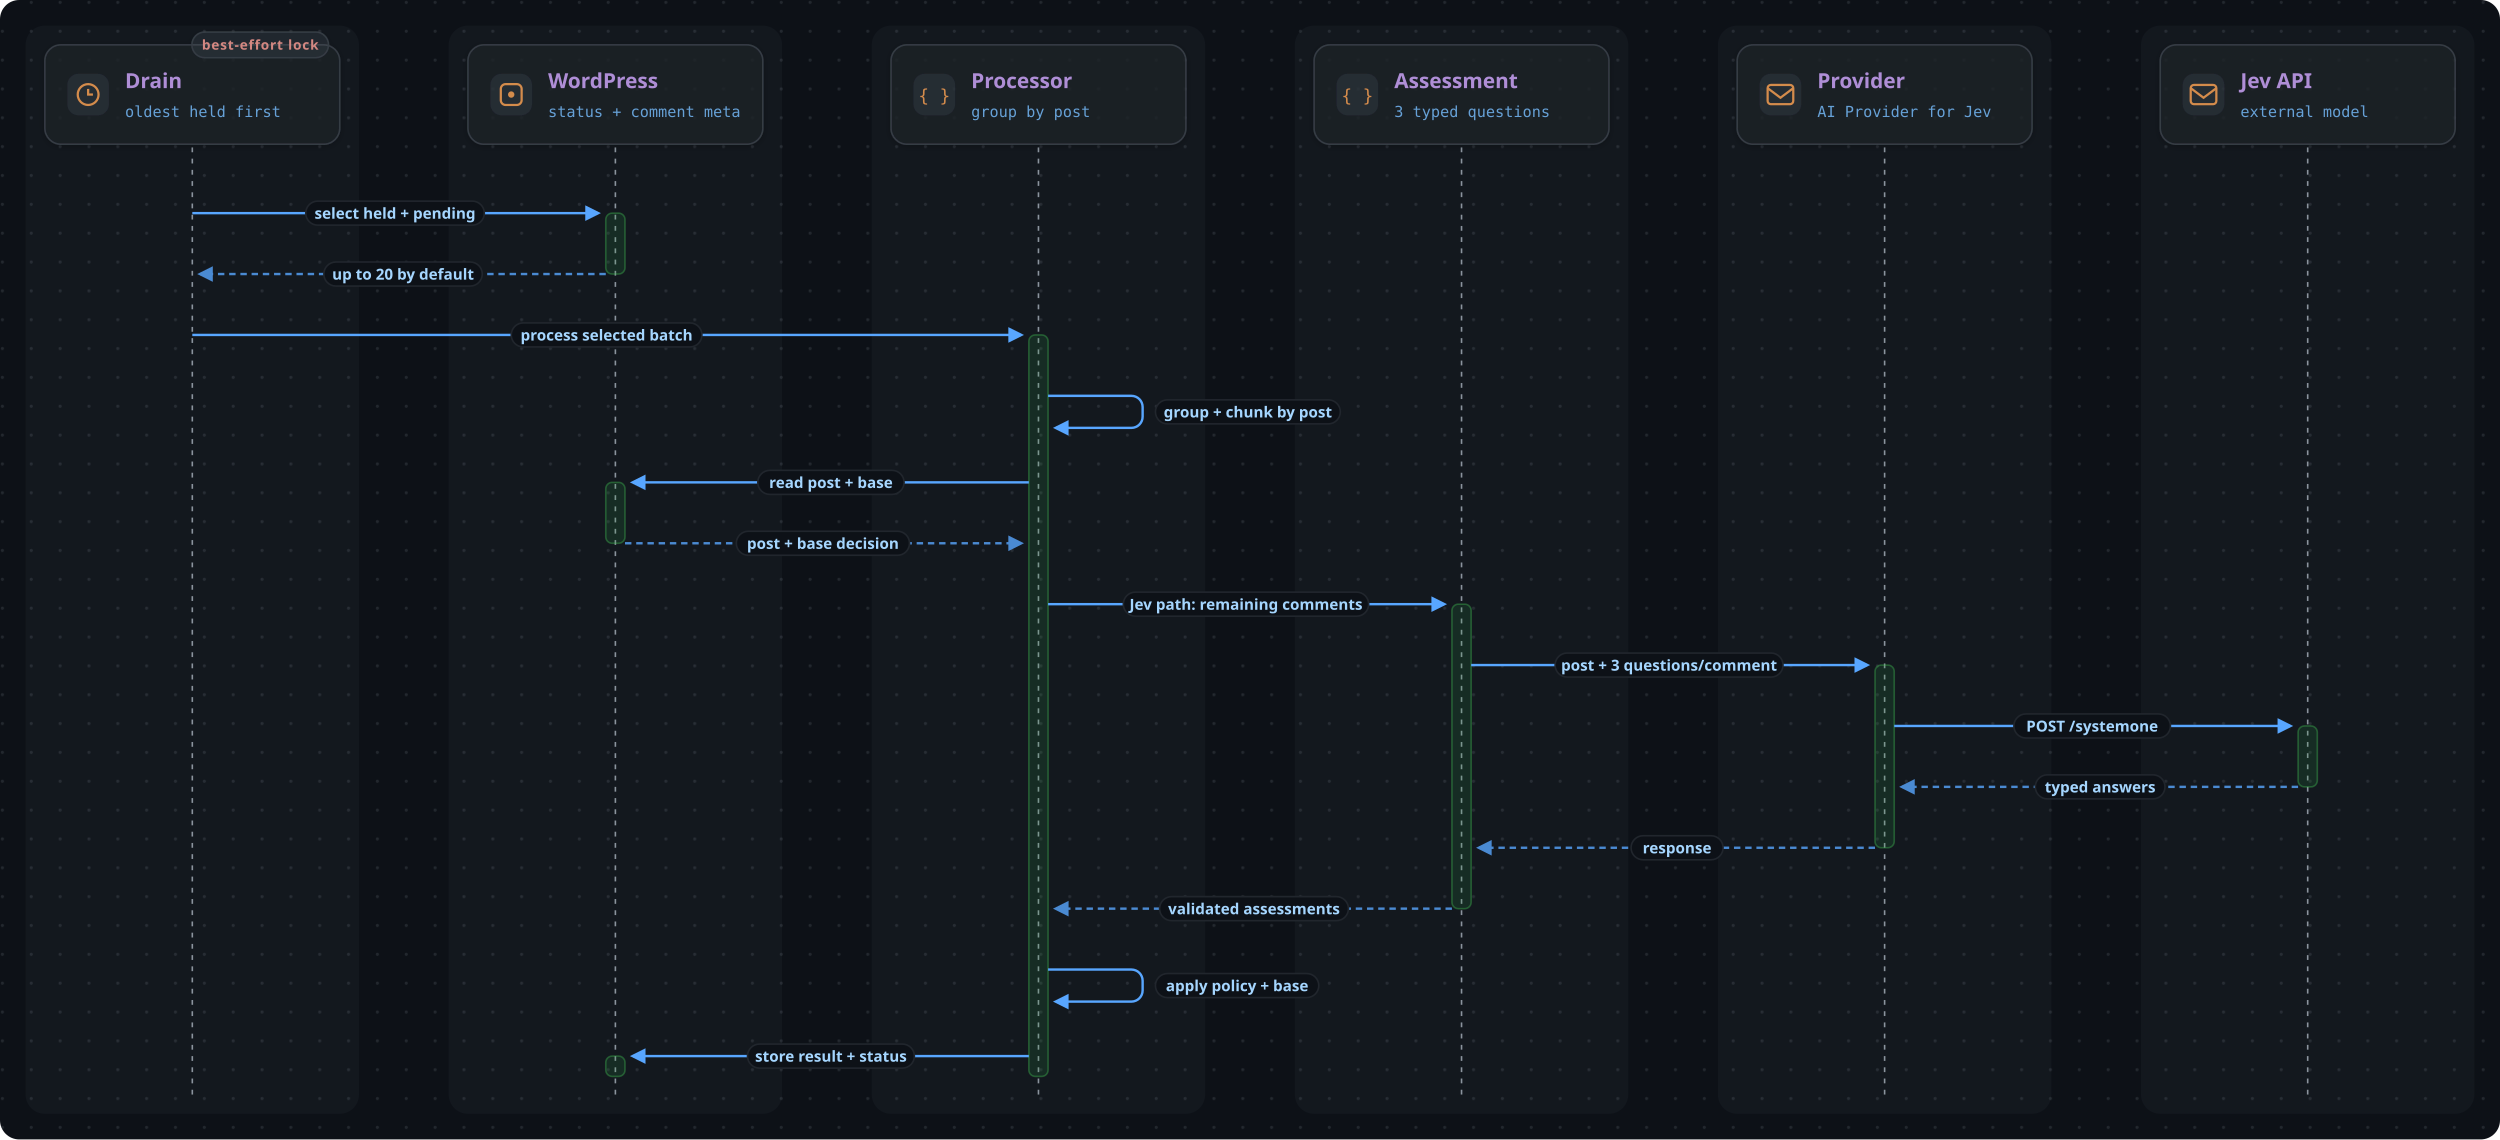
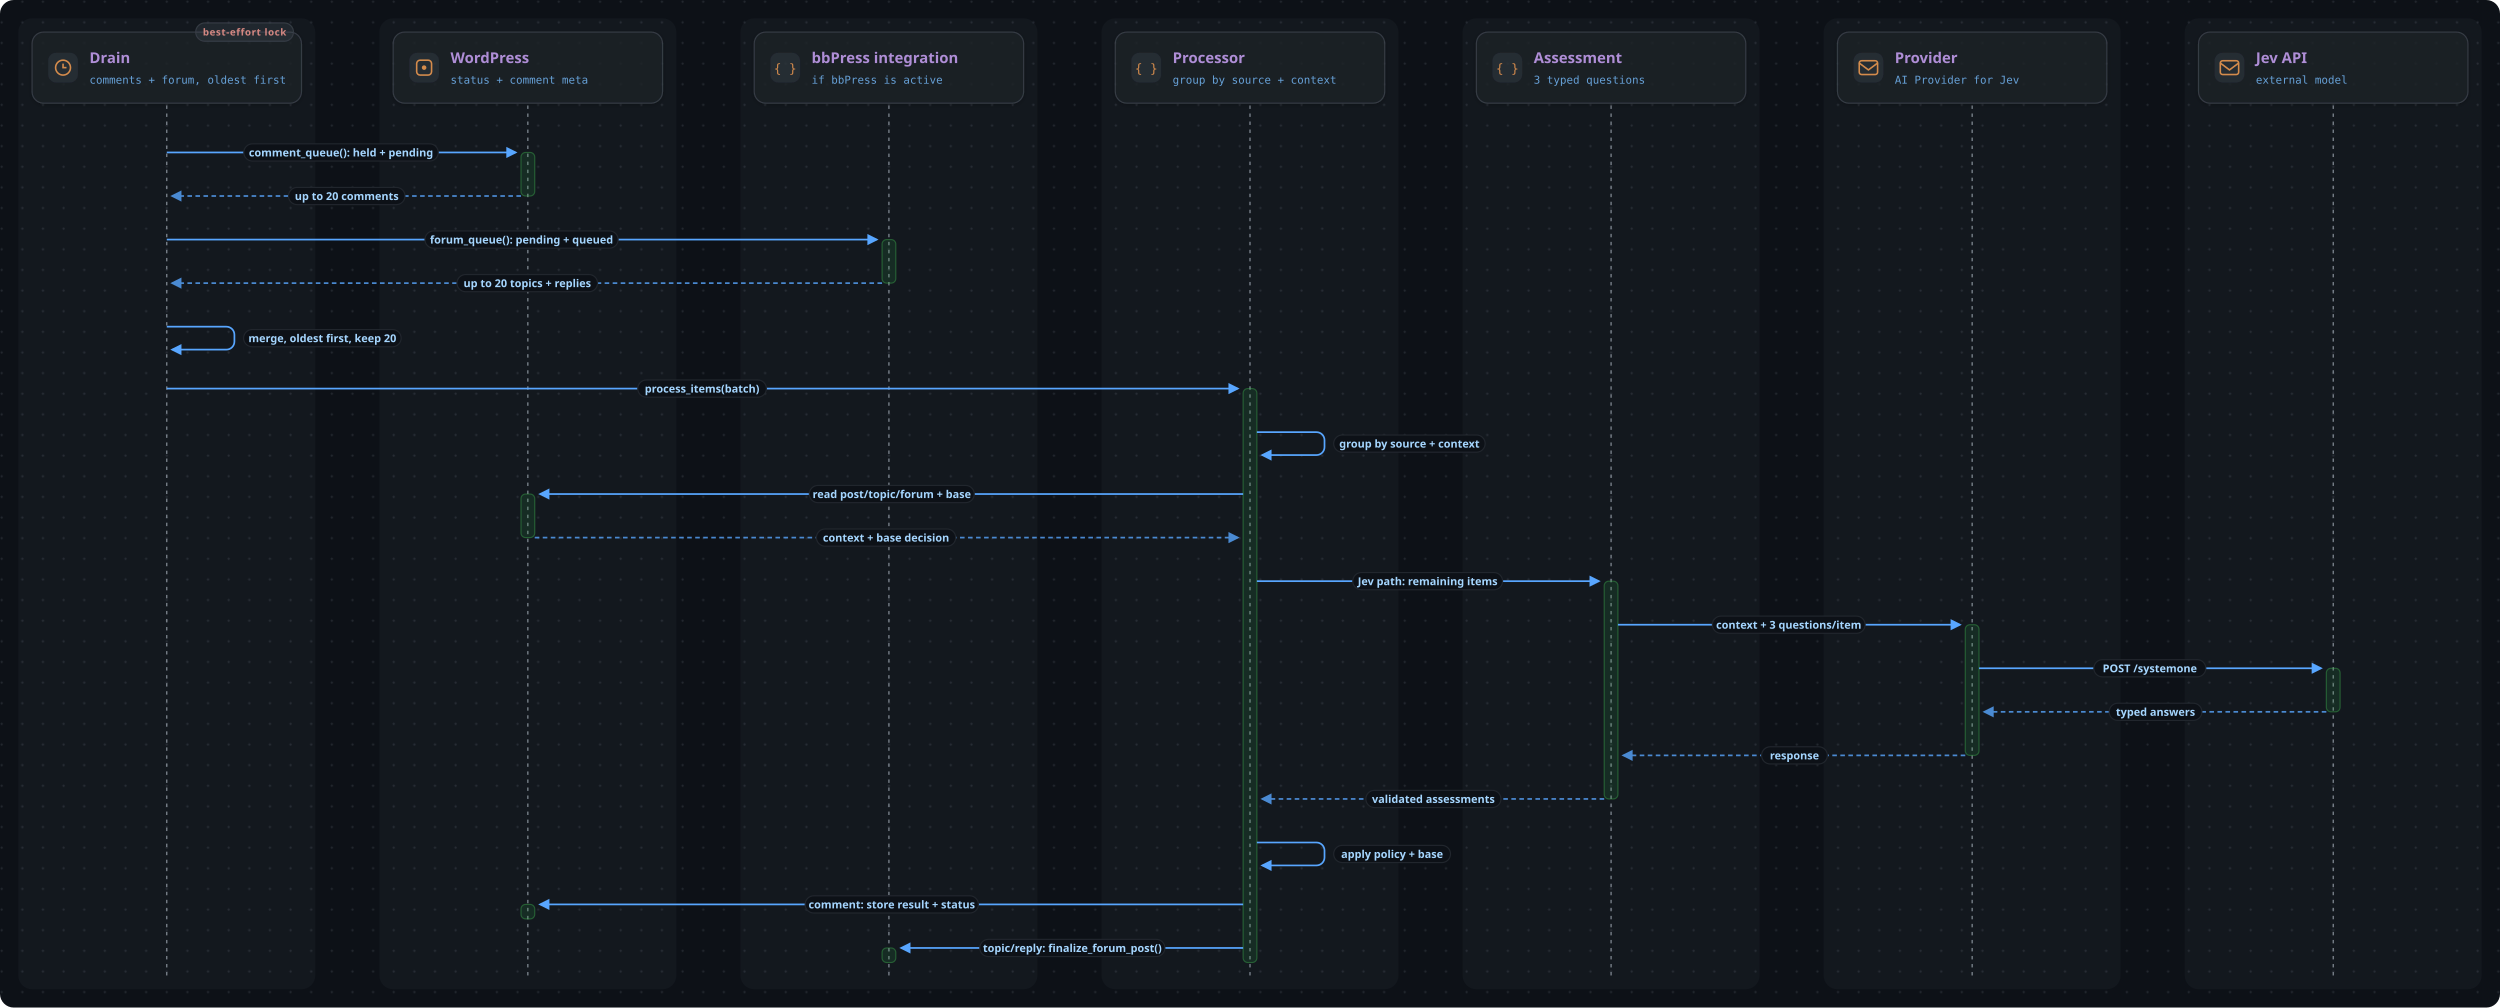
- <svg xmlns="http://www.w3.org/2000/svg" viewBox="0 0 1560 711" width="1560" height="711" role="img" aria-label="Background assessment succeeds" font-family="-apple-system, BlinkMacSystemFont, &quot;Segoe UI&quot;, &quot;Noto Sans&quot;, Helvetica, Arial, sans-serif">
+ <svg xmlns="http://www.w3.org/2000/svg" viewBox="0 0 2181 879" width="2181" height="879" role="img" aria-label="Background assessment succeeds" font-family="-apple-system, BlinkMacSystemFont, &quot;Segoe UI&quot;, &quot;Noto Sans&quot;, Helvetica, Arial, sans-serif">
  <defs>
    <pattern id="dots" width="18" height="18" patternUnits="userSpaceOnUse">
      <circle cx="1.5" cy="1.5" r="1" fill="rgba(110,118,129,.22)" />
    </pattern>
    <marker id="mk-added" viewBox="0 0 10 10" refX="8" refY="5" markerWidth="6.5" markerHeight="6.5" orient="auto-start-reverse">
      <path d="M0,0 L10,5 L0,10 z" fill="#3fb950" />
    </marker>
    <marker id="mko-added" viewBox="0 0 10 10" refX="10" refY="5" markerWidth="6.5" markerHeight="6.5" orient="auto-start-reverse">
      <path d="M2,1 L10,5 L2,9" fill="none" stroke="#3fb950" stroke-width="1.6" stroke-linecap="round" stroke-linejoin="round" />
    </marker>
    <marker id="mk-modified" viewBox="0 0 10 10" refX="8" refY="5" markerWidth="6.5" markerHeight="6.5" orient="auto-start-reverse">
      <path d="M0,0 L10,5 L0,10 z" fill="#d29922" />
    </marker>
    <marker id="mko-modified" viewBox="0 0 10 10" refX="10" refY="5" markerWidth="6.5" markerHeight="6.5" orient="auto-start-reverse">
      <path d="M2,1 L10,5 L2,9" fill="none" stroke="#d29922" stroke-width="1.6" stroke-linecap="round" stroke-linejoin="round" />
    </marker>
    <marker id="mk-removed" viewBox="0 0 10 10" refX="8" refY="5" markerWidth="6.5" markerHeight="6.5" orient="auto-start-reverse">
      <path d="M0,0 L10,5 L0,10 z" fill="#f85149" />
    </marker>
    <marker id="mko-removed" viewBox="0 0 10 10" refX="10" refY="5" markerWidth="6.5" markerHeight="6.5" orient="auto-start-reverse">
      <path d="M2,1 L10,5 L2,9" fill="none" stroke="#f85149" stroke-width="1.6" stroke-linecap="round" stroke-linejoin="round" />
    </marker>
    <marker id="mk-neutral" viewBox="0 0 10 10" refX="8" refY="5" markerWidth="6.5" markerHeight="6.5" orient="auto-start-reverse">
      <path d="M0,0 L10,5 L0,10 z" fill="#58a6ff" />
    </marker>
    <marker id="mko-neutral" viewBox="0 0 10 10" refX="10" refY="5" markerWidth="6.5" markerHeight="6.5" orient="auto-start-reverse">
      <path d="M2,1 L10,5 L2,9" fill="none" stroke="#58a6ff" stroke-width="1.6" stroke-linecap="round" stroke-linejoin="round" />
    </marker>
  </defs>
-   <rect x="0" y="0" width="1560" height="711" rx="12" fill="#0d1117" />
-   <rect x="0" y="0" width="1560" height="711" rx="12" fill="url(#dots)" />
+   <rect x="0" y="0" width="2181" height="879" rx="12" fill="#0d1117" />
+   <rect x="0" y="0" width="2181" height="879" rx="12" fill="url(#dots)" />
  <g transform="translate(12,10)">
    <g>
-       <rect class="lanebox" x="4" y="6" width="208" height="679" rx="12" fill="rgba(110,118,129,.07)" />
-       <rect class="lanebox" x="268" y="6" width="208" height="679" rx="12" fill="rgba(110,118,129,.07)" />
-       <rect class="lanebox" x="532" y="6" width="208" height="679" rx="12" fill="rgba(110,118,129,.07)" />
-       <rect class="lanebox" x="796" y="6" width="208" height="679" rx="12" fill="rgba(110,118,129,.07)" />
-       <rect class="lanebox" x="1060" y="6" width="208" height="679" rx="12" fill="rgba(110,118,129,.07)" />
-       <rect class="lanebox" x="1324" y="6" width="208" height="679" rx="12" fill="rgba(110,118,129,.07)" />
-     </g>
-     <g>
-       <line class="lifeline" x1="108" y1="82" x2="108" y2="673" stroke="#8b949e" stroke-width="1" stroke-dasharray="3 4" />
-       <line class="lifeline" x1="372" y1="82" x2="372" y2="673" stroke="#8b949e" stroke-width="1" stroke-dasharray="3 4" />
-       <rect class="actbar" x="366" y="123" width="12" height="38" rx="4" fill="rgba(46,160,67,.15)" stroke="rgba(63,185,80,.4)" />
-       <rect class="actbar" x="366" y="291" width="12" height="38" rx="4" fill="rgba(46,160,67,.15)" stroke="rgba(63,185,80,.4)" />
-       <rect class="actbar" x="366" y="649" width="12" height="12.67" rx="4" fill="rgba(46,160,67,.15)" stroke="rgba(63,185,80,.4)" />
-       <line class="lifeline" x1="636" y1="82" x2="636" y2="673" stroke="#8b949e" stroke-width="1" stroke-dasharray="3 4" />
-       <rect class="actbar" x="630" y="199" width="12" height="462.67" rx="4" fill="rgba(46,160,67,.15)" stroke="rgba(63,185,80,.4)" />
-       <line class="lifeline" x1="900" y1="82" x2="900" y2="673" stroke="#8b949e" stroke-width="1" stroke-dasharray="3 4" />
-       <rect class="actbar" x="894" y="367" width="12" height="190" rx="4" fill="rgba(46,160,67,.15)" stroke="rgba(63,185,80,.4)" />
-       <line class="lifeline" x1="1164" y1="82" x2="1164" y2="673" stroke="#8b949e" stroke-width="1" stroke-dasharray="3 4" />
-       <rect class="actbar" x="1158" y="405" width="12" height="114" rx="4" fill="rgba(46,160,67,.15)" stroke="rgba(63,185,80,.4)" />
-       <line class="lifeline" x1="1428" y1="82" x2="1428" y2="673" stroke="#8b949e" stroke-width="1" stroke-dasharray="3 4" />
-       <rect class="actbar" x="1422" y="443" width="12" height="38" rx="4" fill="rgba(46,160,67,.15)" stroke="rgba(63,185,80,.4)" />
-     </g>
-     <g>
-       <g class="cardsh context" filter="drop-shadow(0 1px 2px rgba(0,0,0,.28))" opacity="0.82">
-         <rect class="card" x="16" y="18" width="184" height="62" rx="10" fill="#1c2128" stroke-width="1" stroke="#3d444d" />
+       <rect class="lanebox" x="4" y="6" width="259" height="847" rx="12" fill="rgba(110,118,129,.07)" />
+       <rect class="lanebox" x="319" y="6" width="259" height="847" rx="12" fill="rgba(110,118,129,.07)" />
+       <rect class="lanebox" x="634" y="6" width="259" height="847" rx="12" fill="rgba(110,118,129,.07)" />
+       <rect class="lanebox" x="949" y="6" width="259" height="847" rx="12" fill="rgba(110,118,129,.07)" />
+       <rect class="lanebox" x="1264" y="6" width="259" height="847" rx="12" fill="rgba(110,118,129,.07)" />
+       <rect class="lanebox" x="1579" y="6" width="259" height="847" rx="12" fill="rgba(110,118,129,.07)" />
+       <rect class="lanebox" x="1894" y="6" width="259" height="847" rx="12" fill="rgba(110,118,129,.07)" />
+     </g>
+     <g>
+       <line class="lifeline" x1="133.5" y1="82" x2="133.5" y2="841" stroke="#8b949e" stroke-width="1" stroke-dasharray="3 4" />
+       <line class="lifeline" x1="448.5" y1="82" x2="448.5" y2="841" stroke="#8b949e" stroke-width="1" stroke-dasharray="3 4" />
+       <rect class="actbar" x="442.5" y="123" width="12" height="38" rx="4" fill="rgba(46,160,67,.15)" stroke="rgba(63,185,80,.4)" />
+       <rect class="actbar" x="442.5" y="421" width="12" height="38" rx="4" fill="rgba(46,160,67,.15)" stroke="rgba(63,185,80,.4)" />
+       <rect class="actbar" x="442.5" y="779" width="12" height="12.67" rx="4" fill="rgba(46,160,67,.15)" stroke="rgba(63,185,80,.4)" />
+       <line class="lifeline" x1="763.5" y1="82" x2="763.5" y2="841" stroke="#8b949e" stroke-width="1" stroke-dasharray="3 4" />
+       <rect class="actbar" x="757.5" y="199" width="12" height="38" rx="4" fill="rgba(46,160,67,.15)" stroke="rgba(63,185,80,.4)" />
+       <rect class="actbar" x="757.5" y="817" width="12" height="12.67" rx="4" fill="rgba(46,160,67,.15)" stroke="rgba(63,185,80,.4)" />
+       <line class="lifeline" x1="1078.5" y1="82" x2="1078.5" y2="841" stroke="#8b949e" stroke-width="1" stroke-dasharray="3 4" />
+       <rect class="actbar" x="1072.5" y="329" width="12" height="500.67" rx="4" fill="rgba(46,160,67,.15)" stroke="rgba(63,185,80,.4)" />
+       <line class="lifeline" x1="1393.5" y1="82" x2="1393.5" y2="841" stroke="#8b949e" stroke-width="1" stroke-dasharray="3 4" />
+       <rect class="actbar" x="1387.5" y="497" width="12" height="190" rx="4" fill="rgba(46,160,67,.15)" stroke="rgba(63,185,80,.4)" />
+       <line class="lifeline" x1="1708.5" y1="82" x2="1708.5" y2="841" stroke="#8b949e" stroke-width="1" stroke-dasharray="3 4" />
+       <rect class="actbar" x="1702.5" y="535" width="12" height="114" rx="4" fill="rgba(46,160,67,.15)" stroke="rgba(63,185,80,.4)" />
+       <line class="lifeline" x1="2023.5" y1="82" x2="2023.5" y2="841" stroke="#8b949e" stroke-width="1" stroke-dasharray="3 4" />
+       <rect class="actbar" x="2017.5" y="573" width="12" height="38" rx="4" fill="rgba(46,160,67,.15)" stroke="rgba(63,185,80,.4)" />
+     </g>
+     <g>
+       <g class="cardsh context" filter="drop-shadow(0 1px 2px rgba(0,0,0,.28))" opacity="0.82">
+         <rect class="card" x="16" y="18" width="235" height="62" rx="10" fill="#1c2128" stroke-width="1" stroke="#3d444d" />
        <rect class="chip" x="30" y="36" width="26" height="26" rx="7" fill="rgba(110,118,129,.18)" />
        <g>
          <circle class="glyph-stroke" stroke="#ffa657" stroke-width="1.4" fill="none" cx="43" cy="49" r="6.5" />
          <path class="glyph-stroke" d="M43,45.5 V49 H46" stroke="#ffa657" stroke-width="1.4" fill="none" />
        </g>
        <text class="ntitle" x="66" y="45" font-size="13" font-weight="600" fill="#d2a8ff">Drain</text>
-         <text class="nsub" x="66" y="63" font-size="9.5" fill="#79c0ff" font-family="ui-monospace, SFMono-Regular, &quot;SF Mono&quot;, Menlo, Consolas, monospace">oldest held first</text>
+         <text class="nsub" x="66" y="63" font-size="9.5" fill="#79c0ff" font-family="ui-monospace, SFMono-Regular, &quot;SF Mono&quot;, Menlo, Consolas, monospace">comments + forum, oldest first</text>
        <g class="bdg bdg-neutral">
-           <rect x="107.75" y="10" width="85.25" height="16" rx="8" fill="rgba(110,118,129,.18)" stroke="#3d444d" stroke-width="1" />
-           <text x="150.38" y="21" text-anchor="middle" font-size="8.5" font-weight="700" letter-spacing=".06em" fill="#ffa198">best-effort lock</text>
-         </g>
-       </g>
-       <g class="cardsh context" filter="drop-shadow(0 1px 2px rgba(0,0,0,.28))" opacity="0.82">
-         <rect class="card" x="280" y="18" width="184" height="62" rx="10" fill="#1c2128" stroke-width="1" stroke="#3d444d" />
-         <rect class="chip" x="294" y="36" width="26" height="26" rx="7" fill="rgba(110,118,129,.18)" />
-         <g>
-           <rect class="glyph-stroke" x="300.5" y="42.5" width="13" height="13" rx="3" stroke="#ffa657" stroke-width="1.4" fill="none" />
-           <circle class="glyph" fill="#ffa657" cx="307" cy="49" r="2" />
-         </g>
-         <text class="ntitle" x="330" y="45" font-size="13" font-weight="600" fill="#d2a8ff">WordPress</text>
-         <text class="nsub" x="330" y="63" font-size="9.5" fill="#79c0ff" font-family="ui-monospace, SFMono-Regular, &quot;SF Mono&quot;, Menlo, Consolas, monospace">status + comment meta</text>
-       </g>
-       <g class="cardsh context" filter="drop-shadow(0 1px 2px rgba(0,0,0,.28))" opacity="0.82">
-         <rect class="card" x="544" y="18" width="184" height="62" rx="10" fill="#1c2128" stroke-width="1" stroke="#3d444d" />
-         <rect class="chip" x="558" y="36" width="26" height="26" rx="7" fill="rgba(110,118,129,.18)" />
-         <g>
-           <text class="glyph" x="571" y="53.5" text-anchor="middle" fill="#ffa657" font-size="11" font-family="ui-monospace, SFMono-Regular, &quot;SF Mono&quot;, Menlo, Consolas, monospace">{ }</text>
-         </g>
-         <text class="ntitle" x="594" y="45" font-size="13" font-weight="600" fill="#d2a8ff">Processor</text>
-         <text class="nsub" x="594" y="63" font-size="9.5" fill="#79c0ff" font-family="ui-monospace, SFMono-Regular, &quot;SF Mono&quot;, Menlo, Consolas, monospace">group by post</text>
-       </g>
-       <g class="cardsh context" filter="drop-shadow(0 1px 2px rgba(0,0,0,.28))" opacity="0.82">
-         <rect class="card" x="808" y="18" width="184" height="62" rx="10" fill="#1c2128" stroke-width="1" stroke="#3d444d" />
-         <rect class="chip" x="822" y="36" width="26" height="26" rx="7" fill="rgba(110,118,129,.18)" />
-         <g>
-           <text class="glyph" x="835" y="53.5" text-anchor="middle" fill="#ffa657" font-size="11" font-family="ui-monospace, SFMono-Regular, &quot;SF Mono&quot;, Menlo, Consolas, monospace">{ }</text>
-         </g>
-         <text class="ntitle" x="858" y="45" font-size="13" font-weight="600" fill="#d2a8ff">Assessment</text>
-         <text class="nsub" x="858" y="63" font-size="9.5" fill="#79c0ff" font-family="ui-monospace, SFMono-Regular, &quot;SF Mono&quot;, Menlo, Consolas, monospace">3 typed questions</text>
-       </g>
-       <g class="cardsh context" filter="drop-shadow(0 1px 2px rgba(0,0,0,.28))" opacity="0.82">
-         <rect class="card" x="1072" y="18" width="184" height="62" rx="10" fill="#1c2128" stroke-width="1" stroke="#3d444d" />
-         <rect class="chip" x="1086" y="36" width="26" height="26" rx="7" fill="rgba(110,118,129,.18)" />
-         <g>
-           <rect class="glyph-stroke" x="1091" y="43" width="16" height="12" rx="2" stroke="#ffa657" stroke-width="1.4" fill="none" />
-           <path class="glyph-stroke" d="M1091,45 l8,6 8,-6" stroke="#ffa657" stroke-width="1.4" fill="none" />
-         </g>
-         <text class="ntitle" x="1122" y="45" font-size="13" font-weight="600" fill="#d2a8ff">Provider</text>
-         <text class="nsub" x="1122" y="63" font-size="9.5" fill="#79c0ff" font-family="ui-monospace, SFMono-Regular, &quot;SF Mono&quot;, Menlo, Consolas, monospace">AI Provider for Jev</text>
-       </g>
-       <g class="cardsh context" filter="drop-shadow(0 1px 2px rgba(0,0,0,.28))" opacity="0.82">
-         <rect class="card" x="1336" y="18" width="184" height="62" rx="10" fill="#1c2128" stroke-width="1" stroke="#3d444d" />
-         <rect class="chip" x="1350" y="36" width="26" height="26" rx="7" fill="rgba(110,118,129,.18)" />
-         <g>
-           <rect class="glyph-stroke" x="1355" y="43" width="16" height="12" rx="2" stroke="#ffa657" stroke-width="1.4" fill="none" />
-           <path class="glyph-stroke" d="M1355,45 l8,6 8,-6" stroke="#ffa657" stroke-width="1.4" fill="none" />
-         </g>
-         <text class="ntitle" x="1386" y="45" font-size="13" font-weight="600" fill="#d2a8ff">Jev API</text>
-         <text class="nsub" x="1386" y="63" font-size="9.5" fill="#79c0ff" font-family="ui-monospace, SFMono-Regular, &quot;SF Mono&quot;, Menlo, Consolas, monospace">external model</text>
-       </g>
-     </g>
-     <g>
-       <path class="msg edge-neutral" d="M108,123 L361,123" marker-end="url(#mk-neutral)" fill="none" stroke="#58a6ff" stroke-width="1.5" />
-       <circle r="2.6" fill="#58a6ff" opacity="0">
-         <animateMotion dur="16s" repeatCount="indefinite" keyPoints="0;0;1;1" keyTimes="0;0;0.071;1" calcMode="linear" path="M108,123 L361,123" />
-         <animate attributeName="opacity" dur="16s" repeatCount="indefinite" values="0;0;1;1;0;0" keyTimes="0;0;0.006;0.066;0.071;1" />
-       </circle>
-       <path class="msg edge-neutral msg-return" d="M366,161 L113,161" marker-end="url(#mk-neutral)" fill="none" stroke="#58a6ff" stroke-width="1.5" stroke-dasharray="4 3" opacity="0.8" />
-       <circle r="2.6" fill="#58a6ff" opacity="0">
-         <animateMotion dur="16s" repeatCount="indefinite" keyPoints="0;0;1;1" keyTimes="0;0.071;0.143;1" calcMode="linear" path="M366,161 L113,161" />
-         <animate attributeName="opacity" dur="16s" repeatCount="indefinite" values="0;0;1;1;0;0" keyTimes="0;0.071;0.077;0.137;0.143;1" />
-       </circle>
-       <path class="msg edge-neutral" d="M108,199 L625,199" marker-end="url(#mk-neutral)" fill="none" stroke="#58a6ff" stroke-width="1.5" />
-       <circle r="2.6" fill="#58a6ff" opacity="0">
-         <animateMotion dur="16s" repeatCount="indefinite" keyPoints="0;0;1;1" keyTimes="0;0.143;0.214;1" calcMode="linear" path="M108,199 L625,199" />
-         <animate attributeName="opacity" dur="16s" repeatCount="indefinite" values="0;0;1;1;0;0" keyTimes="0;0.143;0.149;0.209;0.214;1" />
-       </circle>
-       <path class="msg edge-neutral" d="M642,237 h52 a7,7 0 0 1 7,7 v6 a7,7 0 0 1 -7,7 h-47" marker-end="url(#mk-neutral)" fill="none" stroke="#58a6ff" stroke-width="1.5" />
-       <circle r="2.6" fill="#58a6ff" opacity="0">
-         <animateMotion dur="16s" repeatCount="indefinite" keyPoints="0;0;1;1" keyTimes="0;0.214;0.286;1" calcMode="linear" path="M642,237 h52 a7,7 0 0 1 7,7 v6 a7,7 0 0 1 -7,7 h-47" />
-         <animate attributeName="opacity" dur="16s" repeatCount="indefinite" values="0;0;1;1;0;0" keyTimes="0;0.214;0.22;0.28;0.286;1" />
-       </circle>
-       <path class="msg edge-neutral" d="M630,291 L383,291" marker-end="url(#mk-neutral)" fill="none" stroke="#58a6ff" stroke-width="1.5" />
-       <circle r="2.6" fill="#58a6ff" opacity="0">
-         <animateMotion dur="16s" repeatCount="indefinite" keyPoints="0;0;1;1" keyTimes="0;0.286;0.357;1" calcMode="linear" path="M630,291 L383,291" />
-         <animate attributeName="opacity" dur="16s" repeatCount="indefinite" values="0;0;1;1;0;0" keyTimes="0;0.286;0.291;0.351;0.357;1" />
-       </circle>
-       <path class="msg edge-neutral msg-return" d="M378,329 L625,329" marker-end="url(#mk-neutral)" fill="none" stroke="#58a6ff" stroke-width="1.5" stroke-dasharray="4 3" opacity="0.8" />
-       <circle r="2.6" fill="#58a6ff" opacity="0">
-         <animateMotion dur="16s" repeatCount="indefinite" keyPoints="0;0;1;1" keyTimes="0;0.357;0.429;1" calcMode="linear" path="M378,329 L625,329" />
-         <animate attributeName="opacity" dur="16s" repeatCount="indefinite" values="0;0;1;1;0;0" keyTimes="0;0.357;0.363;0.423;0.429;1" />
-       </circle>
-       <path class="msg edge-neutral" d="M642,367 L889,367" marker-end="url(#mk-neutral)" fill="none" stroke="#58a6ff" stroke-width="1.5" />
-       <circle r="2.6" fill="#58a6ff" opacity="0">
-         <animateMotion dur="16s" repeatCount="indefinite" keyPoints="0;0;1;1" keyTimes="0;0.429;0.5;1" calcMode="linear" path="M642,367 L889,367" />
-         <animate attributeName="opacity" dur="16s" repeatCount="indefinite" values="0;0;1;1;0;0" keyTimes="0;0.429;0.434;0.494;0.5;1" />
-       </circle>
-       <path class="msg edge-neutral" d="M906,405 L1153,405" marker-end="url(#mk-neutral)" fill="none" stroke="#58a6ff" stroke-width="1.5" />
-       <circle r="2.6" fill="#58a6ff" opacity="0">
-         <animateMotion dur="16s" repeatCount="indefinite" keyPoints="0;0;1;1" keyTimes="0;0.5;0.571;1" calcMode="linear" path="M906,405 L1153,405" />
-         <animate attributeName="opacity" dur="16s" repeatCount="indefinite" values="0;0;1;1;0;0" keyTimes="0;0.5;0.506;0.566;0.571;1" />
-       </circle>
-       <path class="msg edge-neutral" d="M1170,443 L1417,443" marker-end="url(#mk-neutral)" fill="none" stroke="#58a6ff" stroke-width="1.5" />
-       <circle r="2.6" fill="#58a6ff" opacity="0">
-         <animateMotion dur="16s" repeatCount="indefinite" keyPoints="0;0;1;1" keyTimes="0;0.571;0.643;1" calcMode="linear" path="M1170,443 L1417,443" />
-         <animate attributeName="opacity" dur="16s" repeatCount="indefinite" values="0;0;1;1;0;0" keyTimes="0;0.571;0.577;0.637;0.643;1" />
-       </circle>
-       <path class="msg edge-neutral msg-return" d="M1422,481 L1175,481" marker-end="url(#mk-neutral)" fill="none" stroke="#58a6ff" stroke-width="1.5" stroke-dasharray="4 3" opacity="0.8" />
-       <circle r="2.6" fill="#58a6ff" opacity="0">
-         <animateMotion dur="16s" repeatCount="indefinite" keyPoints="0;0;1;1" keyTimes="0;0.643;0.714;1" calcMode="linear" path="M1422,481 L1175,481" />
-         <animate attributeName="opacity" dur="16s" repeatCount="indefinite" values="0;0;1;1;0;0" keyTimes="0;0.643;0.649;0.709;0.714;1" />
-       </circle>
-       <path class="msg edge-neutral msg-return" d="M1158,519 L911,519" marker-end="url(#mk-neutral)" fill="none" stroke="#58a6ff" stroke-width="1.5" stroke-dasharray="4 3" opacity="0.8" />
-       <circle r="2.6" fill="#58a6ff" opacity="0">
-         <animateMotion dur="16s" repeatCount="indefinite" keyPoints="0;0;1;1" keyTimes="0;0.714;0.786;1" calcMode="linear" path="M1158,519 L911,519" />
-         <animate attributeName="opacity" dur="16s" repeatCount="indefinite" values="0;0;1;1;0;0" keyTimes="0;0.714;0.72;0.78;0.786;1" />
-       </circle>
-       <path class="msg edge-neutral msg-return" d="M894,557 L647,557" marker-end="url(#mk-neutral)" fill="none" stroke="#58a6ff" stroke-width="1.5" stroke-dasharray="4 3" opacity="0.8" />
-       <circle r="2.6" fill="#58a6ff" opacity="0">
-         <animateMotion dur="16s" repeatCount="indefinite" keyPoints="0;0;1;1" keyTimes="0;0.786;0.857;1" calcMode="linear" path="M894,557 L647,557" />
-         <animate attributeName="opacity" dur="16s" repeatCount="indefinite" values="0;0;1;1;0;0" keyTimes="0;0.786;0.791;0.851;0.857;1" />
-       </circle>
-       <path class="msg edge-neutral" d="M642,595 h52 a7,7 0 0 1 7,7 v6 a7,7 0 0 1 -7,7 h-47" marker-end="url(#mk-neutral)" fill="none" stroke="#58a6ff" stroke-width="1.5" />
-       <circle r="2.6" fill="#58a6ff" opacity="0">
-         <animateMotion dur="16s" repeatCount="indefinite" keyPoints="0;0;1;1" keyTimes="0;0.857;0.929;1" calcMode="linear" path="M642,595 h52 a7,7 0 0 1 7,7 v6 a7,7 0 0 1 -7,7 h-47" />
-         <animate attributeName="opacity" dur="16s" repeatCount="indefinite" values="0;0;1;1;0;0" keyTimes="0;0.857;0.863;0.923;0.929;1" />
-       </circle>
-       <path class="msg edge-neutral" d="M630,649 L383,649" marker-end="url(#mk-neutral)" fill="none" stroke="#58a6ff" stroke-width="1.5" />
-       <circle r="2.6" fill="#58a6ff" opacity="0">
-         <animateMotion dur="16s" repeatCount="indefinite" keyPoints="0;0;1;1" keyTimes="0;0.929;1;1" calcMode="linear" path="M630,649 L383,649" />
-         <animate attributeName="opacity" dur="16s" repeatCount="indefinite" values="0;0;1;1;0;0" keyTimes="0;0.929;0.934;0.994;1;1" />
-       </circle>
-     </g>
-     <g>
-       <g>
-         <rect class="lpill" x="178.78" y="115.5" width="111.44" height="15" rx="7.5" fill="#0d1117" stroke="#21262d" stroke-width="1" />
-         <text class="ltext" x="234.5" y="126.5" text-anchor="middle" font-size="9.5" font-weight="600" fill="#a5d6ff">select held + pending</text>
-       </g>
-       <g>
-         <rect class="lpill" x="190.07" y="153.5" width="98.86" height="15" rx="7.5" fill="#0d1117" stroke="#21262d" stroke-width="1" />
-         <text class="ltext" x="239.5" y="164.5" text-anchor="middle" font-size="9.5" font-weight="600" fill="#a5d6ff">up to 20 by default</text>
-       </g>
-       <g>
-         <rect class="lpill" x="307.01" y="191.5" width="118.99" height="15" rx="7.5" fill="#0d1117" stroke="#21262d" stroke-width="1" />
-         <text class="ltext" x="366.5" y="202.5" text-anchor="middle" font-size="9.5" font-weight="600" fill="#a5d6ff">process selected batch</text>
-       </g>
-       <g>
-         <rect class="lpill" x="709" y="239.5" width="115.36" height="15" rx="7.5" fill="#0d1117" stroke="#21262d" stroke-width="1" />
-         <text class="ltext" x="766.68" y="250.5" text-anchor="middle" font-size="9.5" font-weight="600" fill="#a5d6ff">group + chunk by post</text>
-       </g>
-       <g>
-         <rect class="lpill" x="460.86" y="283.5" width="91.29" height="15" rx="7.5" fill="#0d1117" stroke="#21262d" stroke-width="1" />
-         <text class="ltext" x="506.5" y="294.5" text-anchor="middle" font-size="9.5" font-weight="600" fill="#a5d6ff">read post + base</text>
-       </g>
-       <g>
-         <rect class="lpill" x="447.46" y="321.5" width="108.08" height="15" rx="7.5" fill="#0d1117" stroke="#21262d" stroke-width="1" />
-         <text class="ltext" x="501.5" y="332.5" text-anchor="middle" font-size="9.5" font-weight="600" fill="#a5d6ff">post + base decision</text>
-       </g>
-       <g>
-         <rect class="lpill" x="688.95" y="359.5" width="153.11" height="15" rx="7.5" fill="#0d1117" stroke="#21262d" stroke-width="1" />
-         <text class="ltext" x="765.5" y="370.5" text-anchor="middle" font-size="9.5" font-weight="600" fill="#a5d6ff">Jev path: remaining comments</text>
-       </g>
-       <g>
-         <rect class="lpill" x="958.39" y="397.5" width="142.22" height="15" rx="7.5" fill="#0d1117" stroke="#21262d" stroke-width="1" />
-         <text class="ltext" x="1029.5" y="408.5" text-anchor="middle" font-size="9.5" font-weight="600" fill="#a5d6ff">post + 3 questions/comment</text>
-       </g>
-       <g>
-         <rect class="lpill" x="1244.65" y="435.5" width="97.71" height="15" rx="7.5" fill="#0d1117" stroke="#21262d" stroke-width="1" />
-         <text class="ltext" x="1293.5" y="446.5" text-anchor="middle" font-size="9.5" font-weight="600" fill="#a5d6ff">POST /systemone</text>
-       </g>
-       <g>
-         <rect class="lpill" x="1258.04" y="473.5" width="80.92" height="15" rx="7.5" fill="#0d1117" stroke="#21262d" stroke-width="1" />
-         <text class="ltext" x="1298.5" y="484.5" text-anchor="middle" font-size="9.5" font-weight="600" fill="#a5d6ff">typed answers</text>
-       </g>
-       <g>
-         <rect class="lpill" x="1005.79" y="511.5" width="57.42" height="15" rx="7.5" fill="#0d1117" stroke="#21262d" stroke-width="1" />
-         <text class="ltext" x="1034.5" y="522.5" text-anchor="middle" font-size="9.5" font-weight="600" fill="#a5d6ff">response</text>
-       </g>
-       <g>
-         <rect class="lpill" x="711.57" y="549.5" width="117.86" height="15" rx="7.5" fill="#0d1117" stroke="#21262d" stroke-width="1" />
-         <text class="ltext" x="770.5" y="560.5" text-anchor="middle" font-size="9.5" font-weight="600" fill="#a5d6ff">validated assessments</text>
-       </g>
-       <g>
-         <rect class="lpill" x="709" y="597.5" width="101.92" height="15" rx="7.5" fill="#0d1117" stroke="#21262d" stroke-width="1" />
-         <text class="ltext" x="759.96" y="608.5" text-anchor="middle" font-size="9.5" font-weight="600" fill="#a5d6ff">apply policy + base</text>
-       </g>
-       <g>
-         <rect class="lpill" x="454.43" y="641.5" width="104.15" height="15" rx="7.5" fill="#0d1117" stroke="#21262d" stroke-width="1" />
-         <text class="ltext" x="506.5" y="652.5" text-anchor="middle" font-size="9.5" font-weight="600" fill="#a5d6ff">store result + status</text>
+           <rect x="158.75" y="10" width="85.25" height="16" rx="8" fill="rgba(110,118,129,.18)" stroke="#3d444d" stroke-width="1" />
+           <text x="201.38" y="21" text-anchor="middle" font-size="8.5" font-weight="700" letter-spacing=".06em" fill="#ffa198">best-effort lock</text>
+         </g>
+       </g>
+       <g class="cardsh context" filter="drop-shadow(0 1px 2px rgba(0,0,0,.28))" opacity="0.82">
+         <rect class="card" x="331" y="18" width="235" height="62" rx="10" fill="#1c2128" stroke-width="1" stroke="#3d444d" />
+         <rect class="chip" x="345" y="36" width="26" height="26" rx="7" fill="rgba(110,118,129,.18)" />
+         <g>
+           <rect class="glyph-stroke" x="351.5" y="42.5" width="13" height="13" rx="3" stroke="#ffa657" stroke-width="1.4" fill="none" />
+           <circle class="glyph" fill="#ffa657" cx="358" cy="49" r="2" />
+         </g>
+         <text class="ntitle" x="381" y="45" font-size="13" font-weight="600" fill="#d2a8ff">WordPress</text>
+         <text class="nsub" x="381" y="63" font-size="9.5" fill="#79c0ff" font-family="ui-monospace, SFMono-Regular, &quot;SF Mono&quot;, Menlo, Consolas, monospace">status + comment meta</text>
+       </g>
+       <g class="cardsh context" filter="drop-shadow(0 1px 2px rgba(0,0,0,.28))" opacity="0.82">
+         <rect class="card" x="646" y="18" width="235" height="62" rx="10" fill="#1c2128" stroke-width="1" stroke="#3d444d" />
+         <rect class="chip" x="660" y="36" width="26" height="26" rx="7" fill="rgba(110,118,129,.18)" />
+         <g>
+           <text class="glyph" x="673" y="53.5" text-anchor="middle" fill="#ffa657" font-size="11" font-family="ui-monospace, SFMono-Regular, &quot;SF Mono&quot;, Menlo, Consolas, monospace">{ }</text>
+         </g>
+         <text class="ntitle" x="696" y="45" font-size="13" font-weight="600" fill="#d2a8ff">bbPress integration</text>
+         <text class="nsub" x="696" y="63" font-size="9.5" fill="#79c0ff" font-family="ui-monospace, SFMono-Regular, &quot;SF Mono&quot;, Menlo, Consolas, monospace">if bbPress is active</text>
+       </g>
+       <g class="cardsh context" filter="drop-shadow(0 1px 2px rgba(0,0,0,.28))" opacity="0.82">
+         <rect class="card" x="961" y="18" width="235" height="62" rx="10" fill="#1c2128" stroke-width="1" stroke="#3d444d" />
+         <rect class="chip" x="975" y="36" width="26" height="26" rx="7" fill="rgba(110,118,129,.18)" />
+         <g>
+           <text class="glyph" x="988" y="53.5" text-anchor="middle" fill="#ffa657" font-size="11" font-family="ui-monospace, SFMono-Regular, &quot;SF Mono&quot;, Menlo, Consolas, monospace">{ }</text>
+         </g>
+         <text class="ntitle" x="1011" y="45" font-size="13" font-weight="600" fill="#d2a8ff">Processor</text>
+         <text class="nsub" x="1011" y="63" font-size="9.5" fill="#79c0ff" font-family="ui-monospace, SFMono-Regular, &quot;SF Mono&quot;, Menlo, Consolas, monospace">group by source + context</text>
+       </g>
+       <g class="cardsh context" filter="drop-shadow(0 1px 2px rgba(0,0,0,.28))" opacity="0.82">
+         <rect class="card" x="1276" y="18" width="235" height="62" rx="10" fill="#1c2128" stroke-width="1" stroke="#3d444d" />
+         <rect class="chip" x="1290" y="36" width="26" height="26" rx="7" fill="rgba(110,118,129,.18)" />
+         <g>
+           <text class="glyph" x="1303" y="53.5" text-anchor="middle" fill="#ffa657" font-size="11" font-family="ui-monospace, SFMono-Regular, &quot;SF Mono&quot;, Menlo, Consolas, monospace">{ }</text>
+         </g>
+         <text class="ntitle" x="1326" y="45" font-size="13" font-weight="600" fill="#d2a8ff">Assessment</text>
+         <text class="nsub" x="1326" y="63" font-size="9.5" fill="#79c0ff" font-family="ui-monospace, SFMono-Regular, &quot;SF Mono&quot;, Menlo, Consolas, monospace">3 typed questions</text>
+       </g>
+       <g class="cardsh context" filter="drop-shadow(0 1px 2px rgba(0,0,0,.28))" opacity="0.82">
+         <rect class="card" x="1591" y="18" width="235" height="62" rx="10" fill="#1c2128" stroke-width="1" stroke="#3d444d" />
+         <rect class="chip" x="1605" y="36" width="26" height="26" rx="7" fill="rgba(110,118,129,.18)" />
+         <g>
+           <rect class="glyph-stroke" x="1610" y="43" width="16" height="12" rx="2" stroke="#ffa657" stroke-width="1.4" fill="none" />
+           <path class="glyph-stroke" d="M1610,45 l8,6 8,-6" stroke="#ffa657" stroke-width="1.4" fill="none" />
+         </g>
+         <text class="ntitle" x="1641" y="45" font-size="13" font-weight="600" fill="#d2a8ff">Provider</text>
+         <text class="nsub" x="1641" y="63" font-size="9.5" fill="#79c0ff" font-family="ui-monospace, SFMono-Regular, &quot;SF Mono&quot;, Menlo, Consolas, monospace">AI Provider for Jev</text>
+       </g>
+       <g class="cardsh context" filter="drop-shadow(0 1px 2px rgba(0,0,0,.28))" opacity="0.82">
+         <rect class="card" x="1906" y="18" width="235" height="62" rx="10" fill="#1c2128" stroke-width="1" stroke="#3d444d" />
+         <rect class="chip" x="1920" y="36" width="26" height="26" rx="7" fill="rgba(110,118,129,.18)" />
+         <g>
+           <rect class="glyph-stroke" x="1925" y="43" width="16" height="12" rx="2" stroke="#ffa657" stroke-width="1.4" fill="none" />
+           <path class="glyph-stroke" d="M1925,45 l8,6 8,-6" stroke="#ffa657" stroke-width="1.4" fill="none" />
+         </g>
+         <text class="ntitle" x="1956" y="45" font-size="13" font-weight="600" fill="#d2a8ff">Jev API</text>
+         <text class="nsub" x="1956" y="63" font-size="9.5" fill="#79c0ff" font-family="ui-monospace, SFMono-Regular, &quot;SF Mono&quot;, Menlo, Consolas, monospace">external model</text>
+       </g>
+     </g>
+     <g>
+       <path class="msg edge-neutral" d="M133.5,123 L437.5,123" marker-end="url(#mk-neutral)" fill="none" stroke="#58a6ff" stroke-width="1.5" />
+       <circle r="2.6" fill="#58a6ff" opacity="0">
+         <animateMotion dur="16s" repeatCount="indefinite" keyPoints="0;0;1;1" keyTimes="0;0;0.056;1" calcMode="linear" path="M133.5,123 L437.5,123" />
+         <animate attributeName="opacity" dur="16s" repeatCount="indefinite" values="0;0;1;1;0;0" keyTimes="0;0;0.004;0.051;0.056;1" />
+       </circle>
+       <path class="msg edge-neutral msg-return" d="M442.5,161 L138.5,161" marker-end="url(#mk-neutral)" fill="none" stroke="#58a6ff" stroke-width="1.5" stroke-dasharray="4 3" opacity="0.8" />
+       <circle r="2.6" fill="#58a6ff" opacity="0">
+         <animateMotion dur="16s" repeatCount="indefinite" keyPoints="0;0;1;1" keyTimes="0;0.056;0.111;1" calcMode="linear" path="M442.5,161 L138.5,161" />
+         <animate attributeName="opacity" dur="16s" repeatCount="indefinite" values="0;0;1;1;0;0" keyTimes="0;0.056;0.06;0.107;0.111;1" />
+       </circle>
+       <path class="msg edge-neutral" d="M133.5,199 L752.5,199" marker-end="url(#mk-neutral)" fill="none" stroke="#58a6ff" stroke-width="1.5" />
+       <circle r="2.6" fill="#58a6ff" opacity="0">
+         <animateMotion dur="16s" repeatCount="indefinite" keyPoints="0;0;1;1" keyTimes="0;0.111;0.167;1" calcMode="linear" path="M133.5,199 L752.5,199" />
+         <animate attributeName="opacity" dur="16s" repeatCount="indefinite" values="0;0;1;1;0;0" keyTimes="0;0.111;0.116;0.162;0.167;1" />
+       </circle>
+       <path class="msg edge-neutral msg-return" d="M757.5,237 L138.5,237" marker-end="url(#mk-neutral)" fill="none" stroke="#58a6ff" stroke-width="1.5" stroke-dasharray="4 3" opacity="0.8" />
+       <circle r="2.6" fill="#58a6ff" opacity="0">
+         <animateMotion dur="16s" repeatCount="indefinite" keyPoints="0;0;1;1" keyTimes="0;0.167;0.222;1" calcMode="linear" path="M757.5,237 L138.5,237" />
+         <animate attributeName="opacity" dur="16s" repeatCount="indefinite" values="0;0;1;1;0;0" keyTimes="0;0.167;0.171;0.218;0.222;1" />
+       </circle>
+       <path class="msg edge-neutral" d="M133.5,275 h52 a7,7 0 0 1 7,7 v6 a7,7 0 0 1 -7,7 h-47" marker-end="url(#mk-neutral)" fill="none" stroke="#58a6ff" stroke-width="1.5" />
+       <circle r="2.6" fill="#58a6ff" opacity="0">
+         <animateMotion dur="16s" repeatCount="indefinite" keyPoints="0;0;1;1" keyTimes="0;0.222;0.278;1" calcMode="linear" path="M133.5,275 h52 a7,7 0 0 1 7,7 v6 a7,7 0 0 1 -7,7 h-47" />
+         <animate attributeName="opacity" dur="16s" repeatCount="indefinite" values="0;0;1;1;0;0" keyTimes="0;0.222;0.227;0.273;0.278;1" />
+       </circle>
+       <path class="msg edge-neutral" d="M133.5,329 L1067.5,329" marker-end="url(#mk-neutral)" fill="none" stroke="#58a6ff" stroke-width="1.5" />
+       <circle r="2.6" fill="#58a6ff" opacity="0">
+         <animateMotion dur="16s" repeatCount="indefinite" keyPoints="0;0;1;1" keyTimes="0;0.278;0.333;1" calcMode="linear" path="M133.5,329 L1067.5,329" />
+         <animate attributeName="opacity" dur="16s" repeatCount="indefinite" values="0;0;1;1;0;0" keyTimes="0;0.278;0.282;0.329;0.333;1" />
+       </circle>
+       <path class="msg edge-neutral" d="M1084.5,367 h52 a7,7 0 0 1 7,7 v6 a7,7 0 0 1 -7,7 h-47" marker-end="url(#mk-neutral)" fill="none" stroke="#58a6ff" stroke-width="1.5" />
+       <circle r="2.6" fill="#58a6ff" opacity="0">
+         <animateMotion dur="16s" repeatCount="indefinite" keyPoints="0;0;1;1" keyTimes="0;0.333;0.389;1" calcMode="linear" path="M1084.5,367 h52 a7,7 0 0 1 7,7 v6 a7,7 0 0 1 -7,7 h-47" />
+         <animate attributeName="opacity" dur="16s" repeatCount="indefinite" values="0;0;1;1;0;0" keyTimes="0;0.333;0.338;0.384;0.389;1" />
+       </circle>
+       <path class="msg edge-neutral" d="M1072.5,421 L459.5,421" marker-end="url(#mk-neutral)" fill="none" stroke="#58a6ff" stroke-width="1.5" />
+       <circle r="2.6" fill="#58a6ff" opacity="0">
+         <animateMotion dur="16s" repeatCount="indefinite" keyPoints="0;0;1;1" keyTimes="0;0.389;0.444;1" calcMode="linear" path="M1072.5,421 L459.5,421" />
+         <animate attributeName="opacity" dur="16s" repeatCount="indefinite" values="0;0;1;1;0;0" keyTimes="0;0.389;0.393;0.44;0.444;1" />
+       </circle>
+       <path class="msg edge-neutral msg-return" d="M454.5,459 L1067.5,459" marker-end="url(#mk-neutral)" fill="none" stroke="#58a6ff" stroke-width="1.5" stroke-dasharray="4 3" opacity="0.8" />
+       <circle r="2.6" fill="#58a6ff" opacity="0">
+         <animateMotion dur="16s" repeatCount="indefinite" keyPoints="0;0;1;1" keyTimes="0;0.444;0.5;1" calcMode="linear" path="M454.5,459 L1067.5,459" />
+         <animate attributeName="opacity" dur="16s" repeatCount="indefinite" values="0;0;1;1;0;0" keyTimes="0;0.444;0.449;0.496;0.5;1" />
+       </circle>
+       <path class="msg edge-neutral" d="M1084.5,497 L1382.5,497" marker-end="url(#mk-neutral)" fill="none" stroke="#58a6ff" stroke-width="1.5" />
+       <circle r="2.6" fill="#58a6ff" opacity="0">
+         <animateMotion dur="16s" repeatCount="indefinite" keyPoints="0;0;1;1" keyTimes="0;0.5;0.556;1" calcMode="linear" path="M1084.5,497 L1382.5,497" />
+         <animate attributeName="opacity" dur="16s" repeatCount="indefinite" values="0;0;1;1;0;0" keyTimes="0;0.5;0.504;0.551;0.556;1" />
+       </circle>
+       <path class="msg edge-neutral" d="M1399.5,535 L1697.5,535" marker-end="url(#mk-neutral)" fill="none" stroke="#58a6ff" stroke-width="1.5" />
+       <circle r="2.6" fill="#58a6ff" opacity="0">
+         <animateMotion dur="16s" repeatCount="indefinite" keyPoints="0;0;1;1" keyTimes="0;0.556;0.611;1" calcMode="linear" path="M1399.5,535 L1697.5,535" />
+         <animate attributeName="opacity" dur="16s" repeatCount="indefinite" values="0;0;1;1;0;0" keyTimes="0;0.556;0.56;0.607;0.611;1" />
+       </circle>
+       <path class="msg edge-neutral" d="M1714.5,573 L2012.5,573" marker-end="url(#mk-neutral)" fill="none" stroke="#58a6ff" stroke-width="1.5" />
+       <circle r="2.6" fill="#58a6ff" opacity="0">
+         <animateMotion dur="16s" repeatCount="indefinite" keyPoints="0;0;1;1" keyTimes="0;0.611;0.667;1" calcMode="linear" path="M1714.5,573 L2012.5,573" />
+         <animate attributeName="opacity" dur="16s" repeatCount="indefinite" values="0;0;1;1;0;0" keyTimes="0;0.611;0.616;0.662;0.667;1" />
+       </circle>
+       <path class="msg edge-neutral msg-return" d="M2017.5,611 L1719.5,611" marker-end="url(#mk-neutral)" fill="none" stroke="#58a6ff" stroke-width="1.5" stroke-dasharray="4 3" opacity="0.8" />
+       <circle r="2.6" fill="#58a6ff" opacity="0">
+         <animateMotion dur="16s" repeatCount="indefinite" keyPoints="0;0;1;1" keyTimes="0;0.667;0.722;1" calcMode="linear" path="M2017.5,611 L1719.5,611" />
+         <animate attributeName="opacity" dur="16s" repeatCount="indefinite" values="0;0;1;1;0;0" keyTimes="0;0.667;0.671;0.718;0.722;1" />
+       </circle>
+       <path class="msg edge-neutral msg-return" d="M1702.5,649 L1404.5,649" marker-end="url(#mk-neutral)" fill="none" stroke="#58a6ff" stroke-width="1.5" stroke-dasharray="4 3" opacity="0.8" />
+       <circle r="2.6" fill="#58a6ff" opacity="0">
+         <animateMotion dur="16s" repeatCount="indefinite" keyPoints="0;0;1;1" keyTimes="0;0.722;0.778;1" calcMode="linear" path="M1702.5,649 L1404.5,649" />
+         <animate attributeName="opacity" dur="16s" repeatCount="indefinite" values="0;0;1;1;0;0" keyTimes="0;0.722;0.727;0.773;0.778;1" />
+       </circle>
+       <path class="msg edge-neutral msg-return" d="M1387.5,687 L1089.5,687" marker-end="url(#mk-neutral)" fill="none" stroke="#58a6ff" stroke-width="1.5" stroke-dasharray="4 3" opacity="0.8" />
+       <circle r="2.6" fill="#58a6ff" opacity="0">
+         <animateMotion dur="16s" repeatCount="indefinite" keyPoints="0;0;1;1" keyTimes="0;0.778;0.833;1" calcMode="linear" path="M1387.5,687 L1089.5,687" />
+         <animate attributeName="opacity" dur="16s" repeatCount="indefinite" values="0;0;1;1;0;0" keyTimes="0;0.778;0.782;0.829;0.833;1" />
+       </circle>
+       <path class="msg edge-neutral" d="M1084.5,725 h52 a7,7 0 0 1 7,7 v6 a7,7 0 0 1 -7,7 h-47" marker-end="url(#mk-neutral)" fill="none" stroke="#58a6ff" stroke-width="1.5" />
+       <circle r="2.6" fill="#58a6ff" opacity="0">
+         <animateMotion dur="16s" repeatCount="indefinite" keyPoints="0;0;1;1" keyTimes="0;0.833;0.889;1" calcMode="linear" path="M1084.5,725 h52 a7,7 0 0 1 7,7 v6 a7,7 0 0 1 -7,7 h-47" />
+         <animate attributeName="opacity" dur="16s" repeatCount="indefinite" values="0;0;1;1;0;0" keyTimes="0;0.833;0.838;0.884;0.889;1" />
+       </circle>
+       <path class="msg edge-neutral" d="M1072.5,779 L459.5,779" marker-end="url(#mk-neutral)" fill="none" stroke="#58a6ff" stroke-width="1.5" />
+       <circle r="2.6" fill="#58a6ff" opacity="0">
+         <animateMotion dur="16s" repeatCount="indefinite" keyPoints="0;0;1;1" keyTimes="0;0.889;0.944;1" calcMode="linear" path="M1072.5,779 L459.5,779" />
+         <animate attributeName="opacity" dur="16s" repeatCount="indefinite" values="0;0;1;1;0;0" keyTimes="0;0.889;0.893;0.94;0.944;1" />
+       </circle>
+       <path class="msg edge-neutral" d="M1072.5,817 L774.5,817" marker-end="url(#mk-neutral)" fill="none" stroke="#58a6ff" stroke-width="1.5" />
+       <circle r="2.6" fill="#58a6ff" opacity="0">
+         <animateMotion dur="16s" repeatCount="indefinite" keyPoints="0;0;1;1" keyTimes="0;0.944;1;1" calcMode="linear" path="M1072.5,817 L774.5,817" />
+         <animate attributeName="opacity" dur="16s" repeatCount="indefinite" values="0;0;1;1;0;0" keyTimes="0;0.944;0.949;0.996;1;1" />
+       </circle>
+     </g>
+     <g>
+       <g>
+         <rect class="lpill" x="200.68" y="115.5" width="169.65" height="15" rx="7.5" fill="#0d1117" stroke="#21262d" stroke-width="1" />
+         <text class="ltext" x="285.5" y="126.5" text-anchor="middle" font-size="9.5" font-weight="600" fill="#a5d6ff">comment_queue(): held + pending</text>
+       </g>
+       <g>
+         <rect class="lpill" x="239.68" y="153.5" width="101.64" height="15" rx="7.5" fill="#0d1117" stroke="#21262d" stroke-width="1" />
+         <text class="ltext" x="290.5" y="164.5" text-anchor="middle" font-size="9.5" font-weight="600" fill="#a5d6ff">up to 20 comments</text>
+       </g>
+       <g>
+         <rect class="lpill" x="358.73" y="191.5" width="168.54" height="15" rx="7.5" fill="#0d1117" stroke="#21262d" stroke-width="1" />
+         <text class="ltext" x="443" y="202.5" text-anchor="middle" font-size="9.5" font-weight="600" fill="#a5d6ff">forum_queue(): pending + queued</text>
+       </g>
+       <g>
+         <rect class="lpill" x="386.69" y="229.5" width="122.63" height="15" rx="7.5" fill="#0d1117" stroke="#21262d" stroke-width="1" />
+         <text class="ltext" x="448" y="240.5" text-anchor="middle" font-size="9.5" font-weight="600" fill="#a5d6ff">up to 20 topics + replies</text>
+       </g>
+       <g>
+         <rect class="lpill" x="200.5" y="277.5" width="137.45" height="15" rx="7.5" fill="#0d1117" stroke="#21262d" stroke-width="1" />
+         <text class="ltext" x="269.23" y="288.5" text-anchor="middle" font-size="9.5" font-weight="600" fill="#a5d6ff">merge, oldest first, keep 20</text>
+       </g>
+       <g>
+         <rect class="lpill" x="544.38" y="321.5" width="112.25" height="15" rx="7.5" fill="#0d1117" stroke="#21262d" stroke-width="1" />
+         <text class="ltext" x="600.5" y="332.5" text-anchor="middle" font-size="9.5" font-weight="600" fill="#a5d6ff">process_items(batch)</text>
+       </g>
+       <g>
+         <rect class="lpill" x="1151.5" y="369.5" width="132.15" height="15" rx="7.5" fill="#0d1117" stroke="#21262d" stroke-width="1" />
+         <text class="ltext" x="1217.58" y="380.5" text-anchor="middle" font-size="9.5" font-weight="600" fill="#a5d6ff">group by source + context</text>
+       </g>
+       <g>
+         <rect class="lpill" x="694.05" y="413.5" width="143.9" height="15" rx="7.5" fill="#0d1117" stroke="#21262d" stroke-width="1" />
+         <text class="ltext" x="766" y="424.5" text-anchor="middle" font-size="9.5" font-weight="600" fill="#a5d6ff">read post/topic/forum + base</text>
+       </g>
+       <g>
+         <rect class="lpill" x="700.25" y="451.5" width="121.51" height="15" rx="7.5" fill="#0d1117" stroke="#21262d" stroke-width="1" />
+         <text class="ltext" x="761" y="462.5" text-anchor="middle" font-size="9.5" font-weight="600" fill="#a5d6ff">context + base decision</text>
+       </g>
+       <g>
+         <rect class="lpill" x="1168.14" y="489.5" width="130.73" height="15" rx="7.5" fill="#0d1117" stroke="#21262d" stroke-width="1" />
+         <text class="ltext" x="1233.5" y="500.5" text-anchor="middle" font-size="9.5" font-weight="600" fill="#a5d6ff">Jev path: remaining items</text>
+       </g>
+       <g>
+         <rect class="lpill" x="1481.87" y="527.5" width="133.27" height="15" rx="7.5" fill="#0d1117" stroke="#21262d" stroke-width="1" />
+         <text class="ltext" x="1548.5" y="538.5" text-anchor="middle" font-size="9.5" font-weight="600" fill="#a5d6ff">context + 3 questions/item</text>
+       </g>
+       <g>
+         <rect class="lpill" x="1814.65" y="565.5" width="97.71" height="15" rx="7.5" fill="#0d1117" stroke="#21262d" stroke-width="1" />
+         <text class="ltext" x="1863.5" y="576.5" text-anchor="middle" font-size="9.5" font-weight="600" fill="#a5d6ff">POST /systemone</text>
+       </g>
+       <g>
+         <rect class="lpill" x="1828.04" y="603.5" width="80.92" height="15" rx="7.5" fill="#0d1117" stroke="#21262d" stroke-width="1" />
+         <text class="ltext" x="1868.5" y="614.5" text-anchor="middle" font-size="9.5" font-weight="600" fill="#a5d6ff">typed answers</text>
+       </g>
+       <g>
+         <rect class="lpill" x="1524.79" y="641.5" width="57.42" height="15" rx="7.5" fill="#0d1117" stroke="#21262d" stroke-width="1" />
+         <text class="ltext" x="1553.5" y="652.5" text-anchor="middle" font-size="9.5" font-weight="600" fill="#a5d6ff">response</text>
+       </g>
+       <g>
+         <rect class="lpill" x="1179.57" y="679.5" width="117.86" height="15" rx="7.5" fill="#0d1117" stroke="#21262d" stroke-width="1" />
+         <text class="ltext" x="1238.5" y="690.5" text-anchor="middle" font-size="9.5" font-weight="600" fill="#a5d6ff">validated assessments</text>
+       </g>
+       <g>
+         <rect class="lpill" x="1151.5" y="727.5" width="101.92" height="15" rx="7.5" fill="#0d1117" stroke="#21262d" stroke-width="1" />
+         <text class="ltext" x="1202.46" y="738.5" text-anchor="middle" font-size="9.5" font-weight="600" fill="#a5d6ff">apply policy + base</text>
+       </g>
+       <g>
+         <rect class="lpill" x="690.42" y="771.5" width="151.16" height="15" rx="7.5" fill="#0d1117" stroke="#21262d" stroke-width="1" />
+         <text class="ltext" x="766" y="782.5" text-anchor="middle" font-size="9.5" font-weight="600" fill="#a5d6ff">comment: store result + status</text>
+       </g>
+       <g>
+         <rect class="lpill" x="842.75" y="809.5" width="161.5" height="15" rx="7.5" fill="#0d1117" stroke="#21262d" stroke-width="1" />
+         <text class="ltext" x="923.5" y="820.5" text-anchor="middle" font-size="9.5" font-weight="600" fill="#a5d6ff">topic/reply: finalize_forum_post()</text>
      </g>
    </g>
  </g>
</svg>
